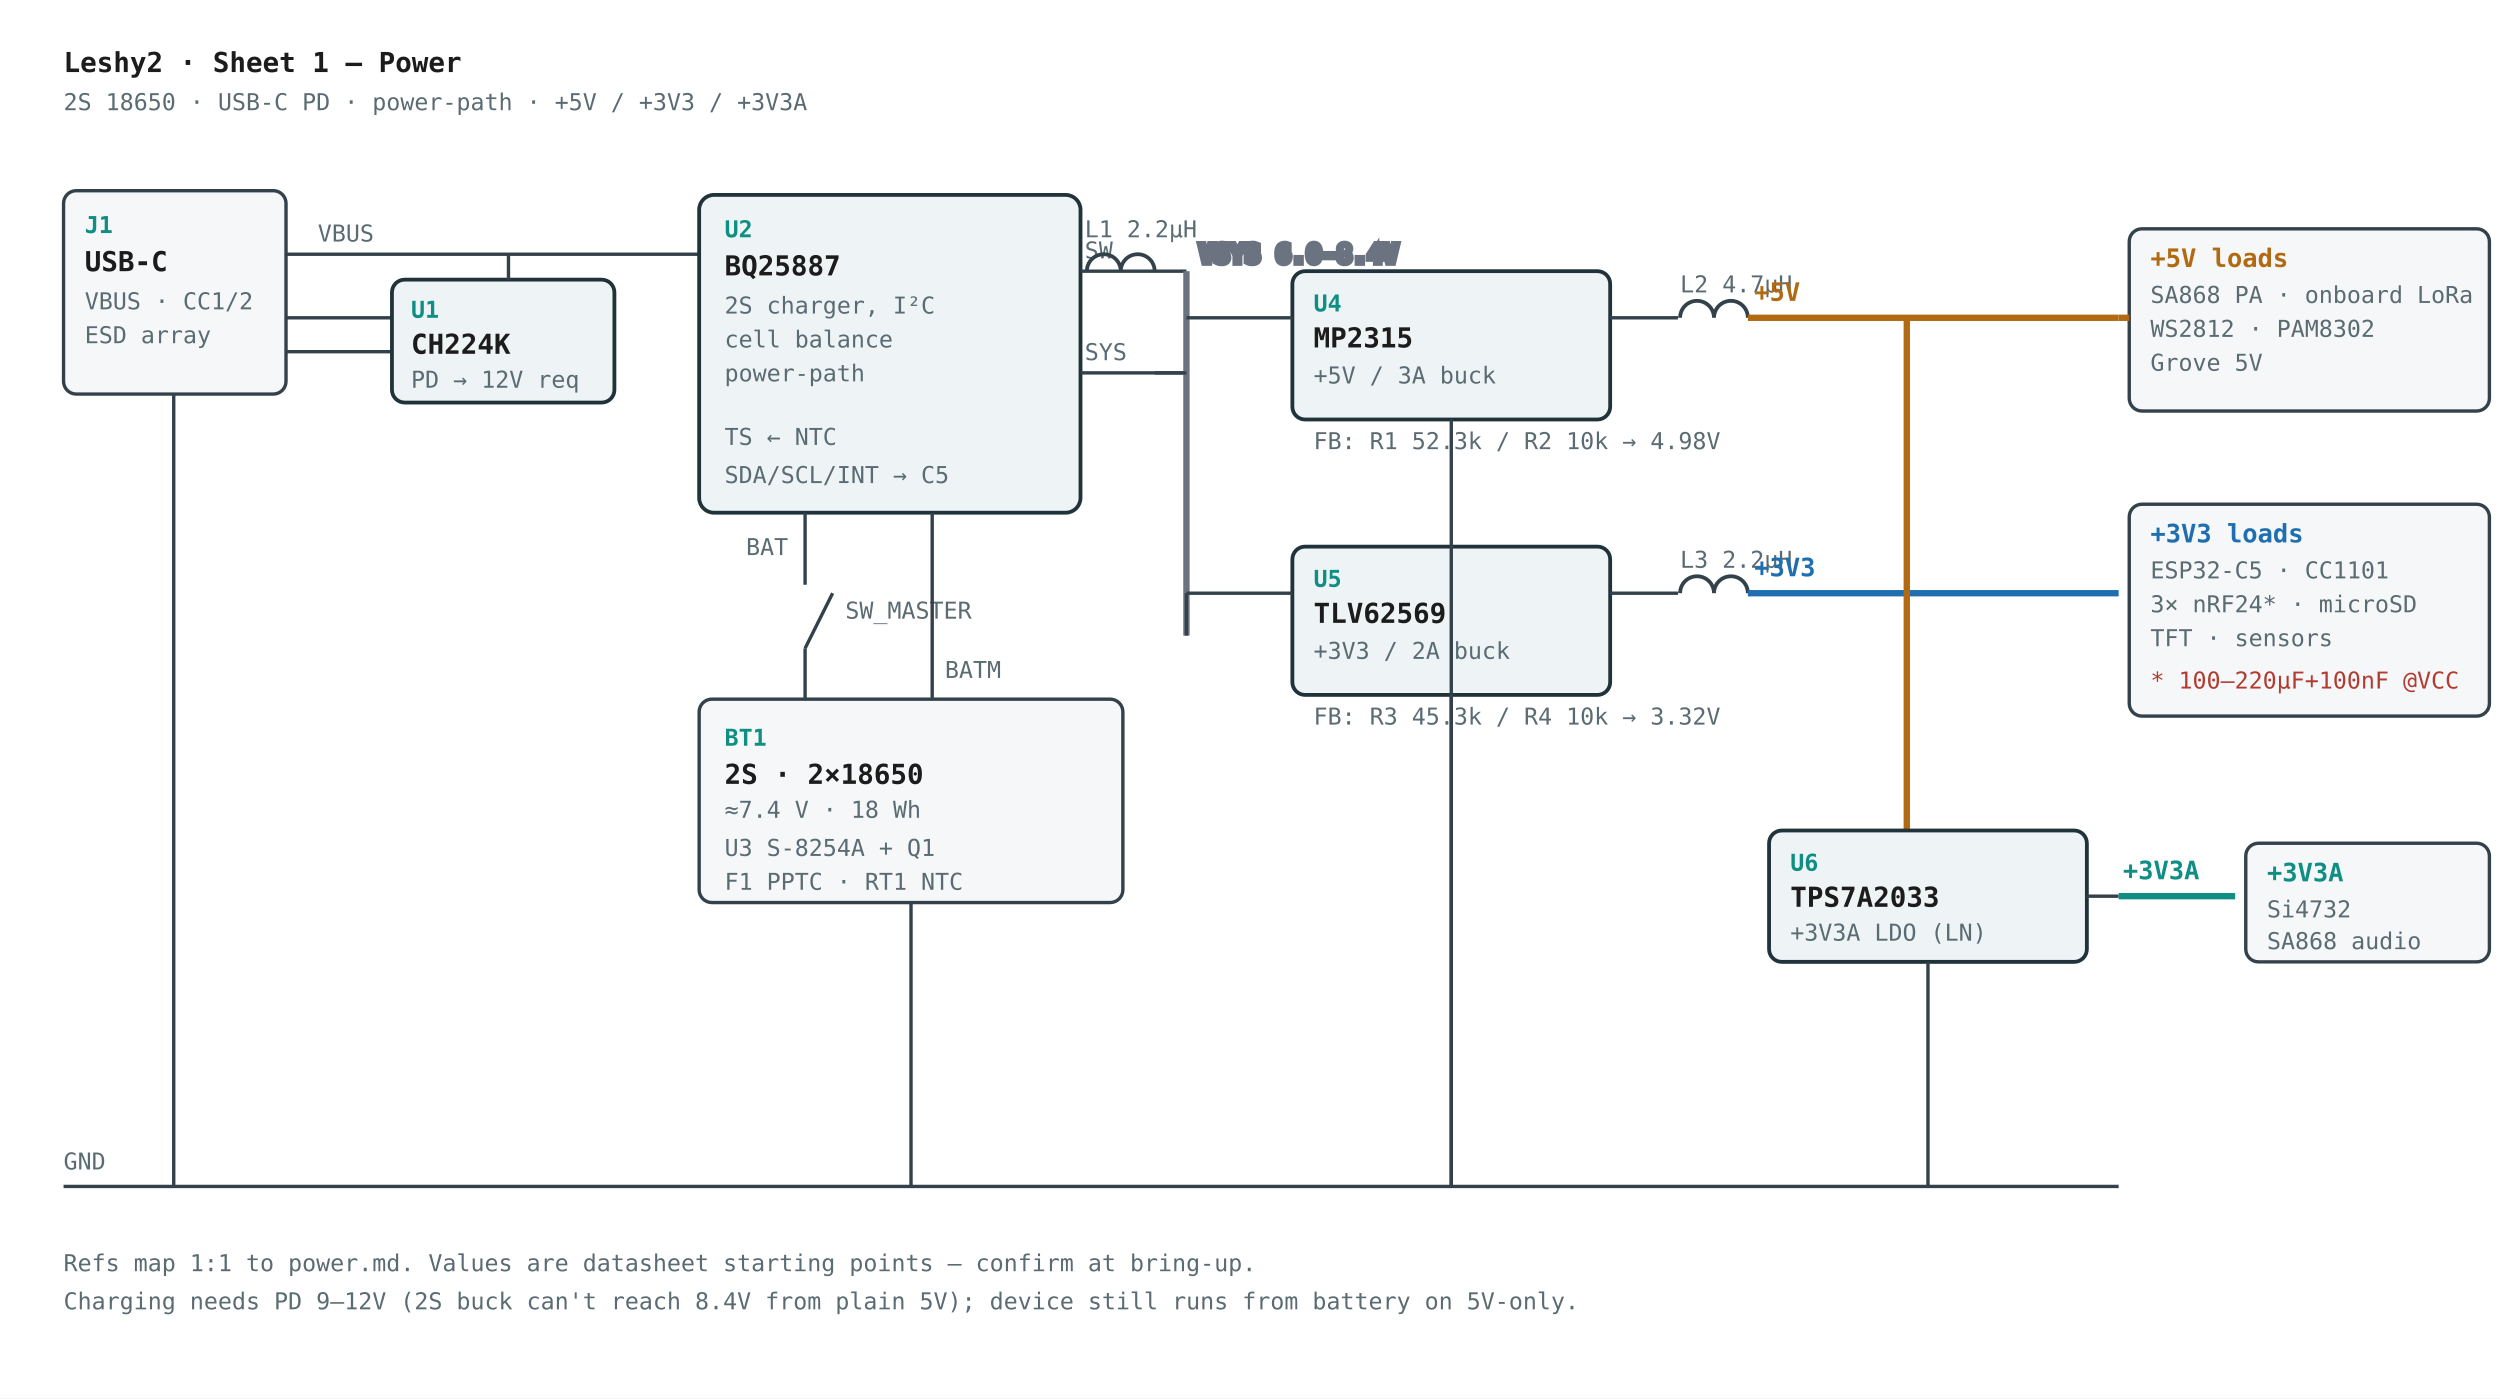
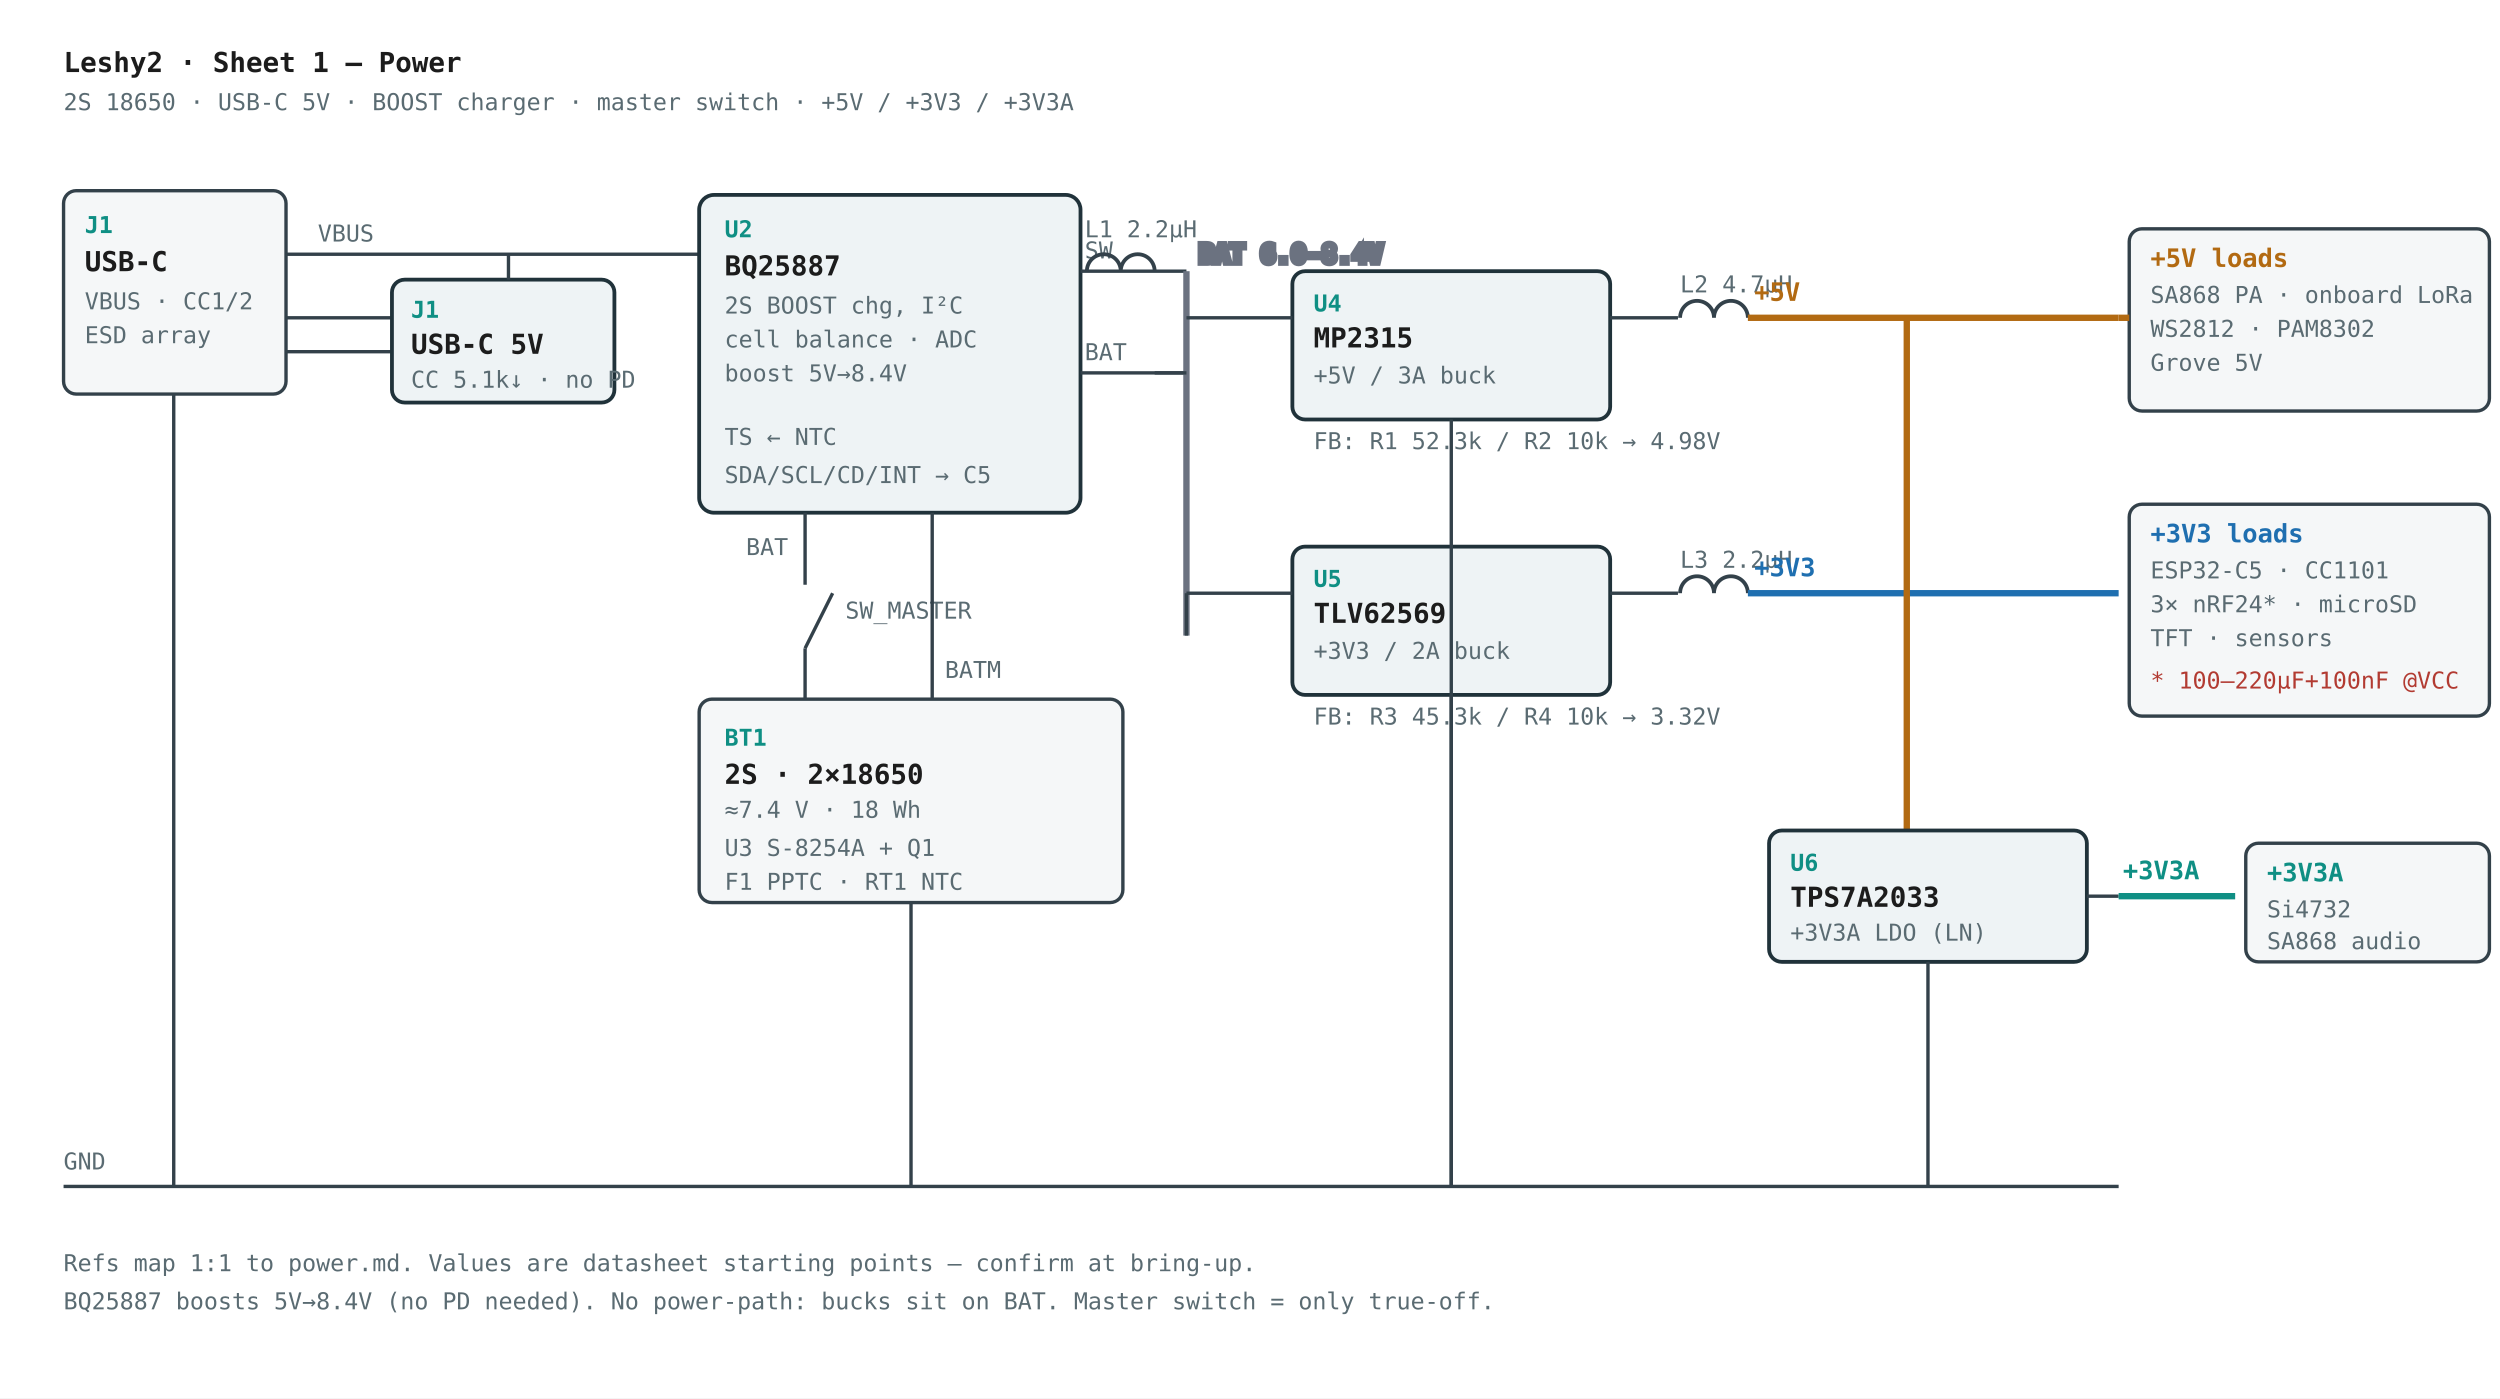
<svg xmlns="http://www.w3.org/2000/svg" viewBox="0 0 1180 660" font-family="ui-monospace,'SF Mono',Menlo,Consolas,monospace">
  <style>
    .bg{fill:#ffffff}
    .ink{fill:#1c1c1c}
    .box{fill:#f5f7f8;stroke:#33414a;stroke-width:1.6}
    .ic{fill:#eef3f5;stroke:#20323a;stroke-width:1.8}
    .w{stroke:#33414a;stroke-width:1.6;fill:none}
    .t{fill:#1c1c1c;font-size:13px;font-weight:700}
    .s{fill:#5a6b72;font-size:11px}
    .ref{fill:#0f8f84;font-size:11px;font-weight:700}
    .vsys{stroke:#6b7280;stroke-width:3;fill:none}
    .r5{stroke:#b26a12;stroke-width:3;fill:none}
    .r33{stroke:#1f6fb0;stroke-width:3;fill:none}
    .r33a{stroke:#0f8f84;stroke-width:3;fill:none}
    .r5t{fill:#b26a12;font-size:12px;font-weight:700}
    .r33t{fill:#1f6fb0;font-size:12px;font-weight:700}
    .r33at{fill:#0f8f84;font-size:12px;font-weight:700}
    .note{fill:#b23b32;font-size:11px}
    .coil{stroke:#33414a;stroke-width:1.8;fill:none}
  </style>
  <rect class="bg" x="0" y="0" width="1180" height="660" />
  <text class="t" x="30" y="34" font-size="16">Leshy2 · Sheet 1 — Power</text>
-   <text class="s" x="30" y="52">2S 18650 · USB-C PD · power-path · +5V / +3V3 / +3V3A</text>
+   <text class="s" x="30" y="52">2S 18650 · USB-C 5V · BOOST charger · master switch · +5V / +3V3 / +3V3A</text>
  <rect class="box" x="30" y="90" width="105" height="96" rx="6" />
  <text class="ref" x="40" y="110">J1</text>
  <text class="t" x="40" y="128">USB-C</text>
  <text class="s" x="40" y="146">VBUS · CC1/2</text>
  <text class="s" x="40" y="162">ESD array</text>
  <line class="w" x1="135" y1="120" x2="330" y2="120" />
  <text class="s" x="150" y="114">VBUS</text>
  <line class="w" x1="135" y1="150" x2="185" y2="150" />
  <line class="w" x1="135" y1="166" x2="185" y2="166" />
  <rect class="ic" x="185" y="132" width="105" height="58" rx="6" />
-   <text class="ref" x="194" y="150">U1</text>
-   <text class="t" x="194" y="167">CH224K</text>
-   <text class="s" x="194" y="183">PD → 12V req</text>
+   <text class="ref" x="194" y="150">J1</text>
+   <text class="t" x="194" y="167">USB-C 5V</text>
+   <text class="s" x="194" y="183">CC 5.1k↓ · no PD</text>
  <line class="w" x1="240" y1="132" x2="240" y2="120" />
  <rect class="ic" x="330" y="92" width="180" height="150" rx="7" />
  <text class="ref" x="342" y="112">U2</text>
  <text class="t" x="342" y="130">BQ25887</text>
-   <text class="s" x="342" y="148">2S charger, I²C</text>
-   <text class="s" x="342" y="164">cell balance</text>
-   <text class="s" x="342" y="180">power-path</text>
+   <text class="s" x="342" y="148">2S BOOST chg, I²C</text>
+   <text class="s" x="342" y="164">cell balance · ADC</text>
+   <text class="s" x="342" y="180">boost 5V→8.4V</text>
  <text class="s" x="342" y="210">TS ← NTC</text>
-   <text class="s" x="342" y="228">SDA/SCL/INT → C5</text>
+   <text class="s" x="342" y="228">SDA/SCL/CD/INT → C5</text>
  <line class="w" x1="510" y1="128" x2="560" y2="128" />
  <text class="s" x="512" y="122">SW</text>
  <line class="w" x1="510" y1="176" x2="560" y2="176" />
-   <text class="s" x="512" y="170">SYS</text>
+   <text class="s" x="512" y="170">BAT</text>
  <path class="coil" d="M513 128 a8 8 0 0 1 16 0 a8 8 0 0 1 16 0" />
  <text class="s" x="512" y="112">L1 2.2µH</text>
  <rect class="box" x="330" y="330" width="200" height="96" rx="6" />
  <text class="ref" x="342" y="352">BT1</text>
  <text class="t" x="342" y="370">2S · 2×18650</text>
  <text class="s" x="342" y="386">≈7.4 V · 18 Wh</text>
  <text class="s" x="342" y="404">U3 S-8254A + Q1</text>
  <text class="s" x="342" y="420">F1 PPTC · RT1 NTC</text>
  <line class="w" x1="380" y1="330" x2="380" y2="306" />
  <line class="w" x1="380" y1="306" x2="393" y2="280" />
  <line class="w" x1="380" y1="276" x2="380" y2="242" />
  <text class="s" x="399" y="292" text-anchor="start">SW_MASTER</text>
  <text class="s" x="372" y="262" text-anchor="end">BAT</text>
  <line class="w" x1="440" y1="330" x2="440" y2="242" />
  <text class="s" x="446" y="320">BATM</text>
  <line class="vsys" x1="560" y1="128" x2="560" y2="300" />
  <line class="w" x1="545" y1="176" x2="560" y2="176" />
-   <text class="vsys" x="566" y="124" fill="#6b7280" font-size="12" font-weight="700">VSYS 6.0–8.4V</text>
+   <text class="vsys" x="566" y="124" fill="#6b7280" font-size="12" font-weight="700">BAT 6.0–8.4V</text>
  <rect class="ic" x="610" y="128" width="150" height="70" rx="6" />
  <text class="ref" x="620" y="147">U4</text>
  <text class="t" x="620" y="164">MP2315</text>
  <text class="s" x="620" y="181">+5V / 3A buck</text>
  <line class="w" x1="560" y1="150" x2="610" y2="150" />
  <line class="w" x1="760" y1="150" x2="792" y2="150" />
  <path class="coil" d="M793 150 a8 8 0 0 1 16 0 a8 8 0 0 1 16 0" />
  <text class="s" x="793" y="138">L2 4.7µH</text>
  <text class="s" x="620" y="212">FB: R1 52.3k / R2 10k → 4.98V</text>
  <rect class="ic" x="610" y="258" width="150" height="70" rx="6" />
  <text class="ref" x="620" y="277">U5</text>
  <text class="t" x="620" y="294">TLV62569</text>
  <text class="s" x="620" y="311">+3V3 / 2A buck</text>
  <line class="w" x1="560" y1="280" x2="610" y2="280" />
  <line class="w" x1="760" y1="280" x2="792" y2="280" />
  <path class="coil" d="M793 280 a8 8 0 0 1 16 0 a8 8 0 0 1 16 0" />
  <text class="s" x="793" y="268">L3 2.2µH</text>
  <text class="s" x="620" y="342">FB: R3 45.3k / R4 10k → 3.32V</text>
  <line class="w" x1="560" y1="280" x2="560" y2="300" />
  <line class="r5" x1="825" y1="150" x2="1000" y2="150" />
  <text class="r5t" x="828" y="142">+5V</text>
  <line class="r33" x1="825" y1="280" x2="1000" y2="280" />
  <text class="r33t" x="828" y="272">+3V3</text>
  <line class="r5" x1="900" y1="150" x2="900" y2="392" />
  <rect class="ic" x="835" y="392" width="150" height="62" rx="6" />
  <text class="ref" x="845" y="411">U6</text>
  <text class="t" x="845" y="428">TPS7A2033</text>
  <text class="s" x="845" y="444">+3V3A LDO (LN)</text>
  <line class="w" x1="900" y1="392" x2="900" y2="392" />
  <line class="w" x1="985" y1="423" x2="1000" y2="423" />
  <line class="r33a" x1="1000" y1="423" x2="1055" y2="423" />
  <text class="r33at" x="1002" y="415">+3V3A</text>
  <rect class="box" x="1005" y="108" width="170" height="86" rx="6" />
  <text class="r5t" x="1015" y="126">+5V loads</text>
  <text class="s" x="1015" y="143">SA868 PA · onboard LoRa</text>
  <text class="s" x="1015" y="159">WS2812 · PAM8302</text>
  <text class="s" x="1015" y="175">Grove 5V</text>
  <line class="r5" x1="1000" y1="150" x2="1005" y2="150" />
  <rect class="box" x="1005" y="238" width="170" height="100" rx="6" />
  <text class="r33t" x="1015" y="256">+3V3 loads</text>
  <text class="s" x="1015" y="273">ESP32-C5 · CC1101</text>
  <text class="s" x="1015" y="289">3× nRF24* · microSD</text>
  <text class="s" x="1015" y="305">TFT · sensors</text>
  <text class="note" x="1015" y="325">* 100–220µF+100nF @VCC</text>
  <rect class="box" x="1060" y="398" width="115" height="56" rx="6" />
  <text class="r33at" x="1070" y="416">+3V3A</text>
  <text class="s" x="1070" y="433">Si4732</text>
  <text class="s" x="1070" y="448">SA868 audio</text>
  <line class="w" x1="30" y1="560" x2="1000" y2="560" stroke-width="2" />
  <text class="s" x="30" y="552">GND</text>
  <g stroke="#33414a" stroke-width="1.6">
    <line x1="82" y1="186" x2="82" y2="560" />
    <line x1="430" y1="426" x2="430" y2="560" />
    <line x1="685" y1="198" x2="685" y2="560" />
    <line x1="685" y1="328" x2="685" y2="560" />
    <line x1="910" y1="454" x2="910" y2="560" />
  </g>
  <text class="s" x="30" y="600">Refs map 1:1 to power.md. Values are datasheet starting points — confirm at bring-up.</text>
-   <text class="s" x="30" y="618">Charging needs PD 9–12V (2S buck can't reach 8.4V from plain 5V); device still runs from battery on 5V-only.</text>
+   <text class="s" x="30" y="618">BQ25887 boosts 5V→8.4V (no PD needed). No power-path: bucks sit on BAT. Master switch = only true-off.</text>
</svg>
